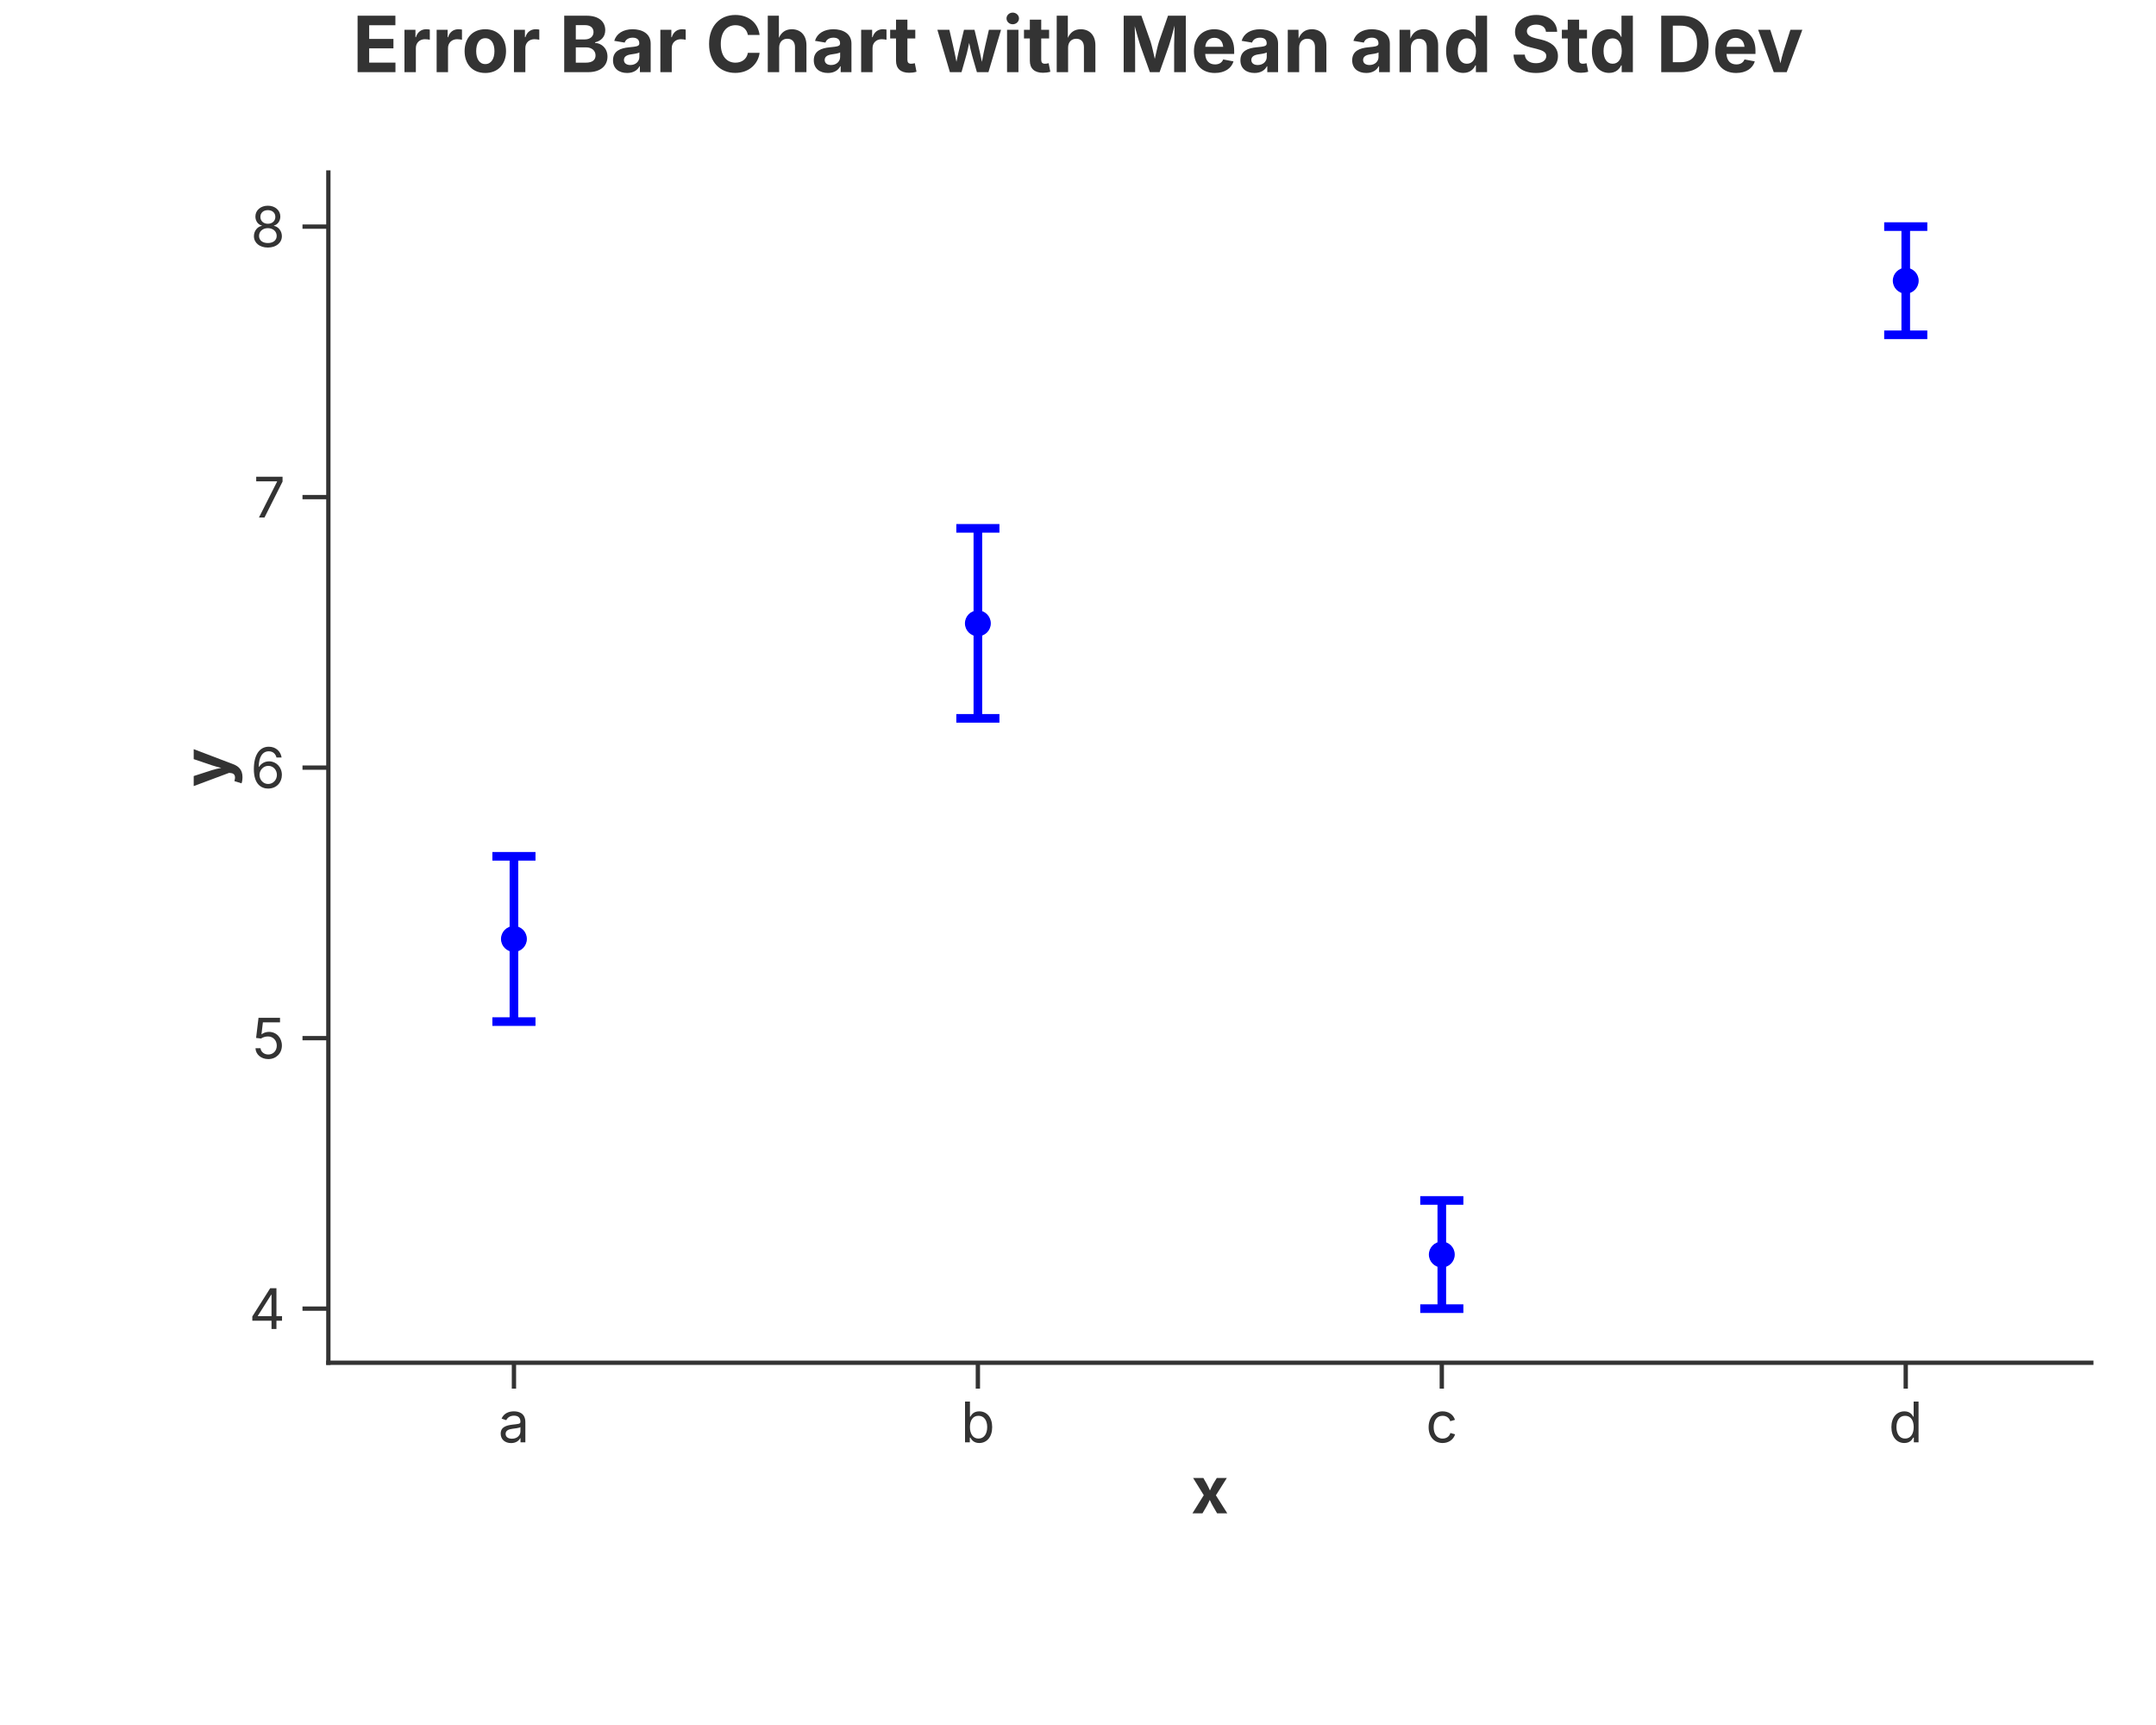
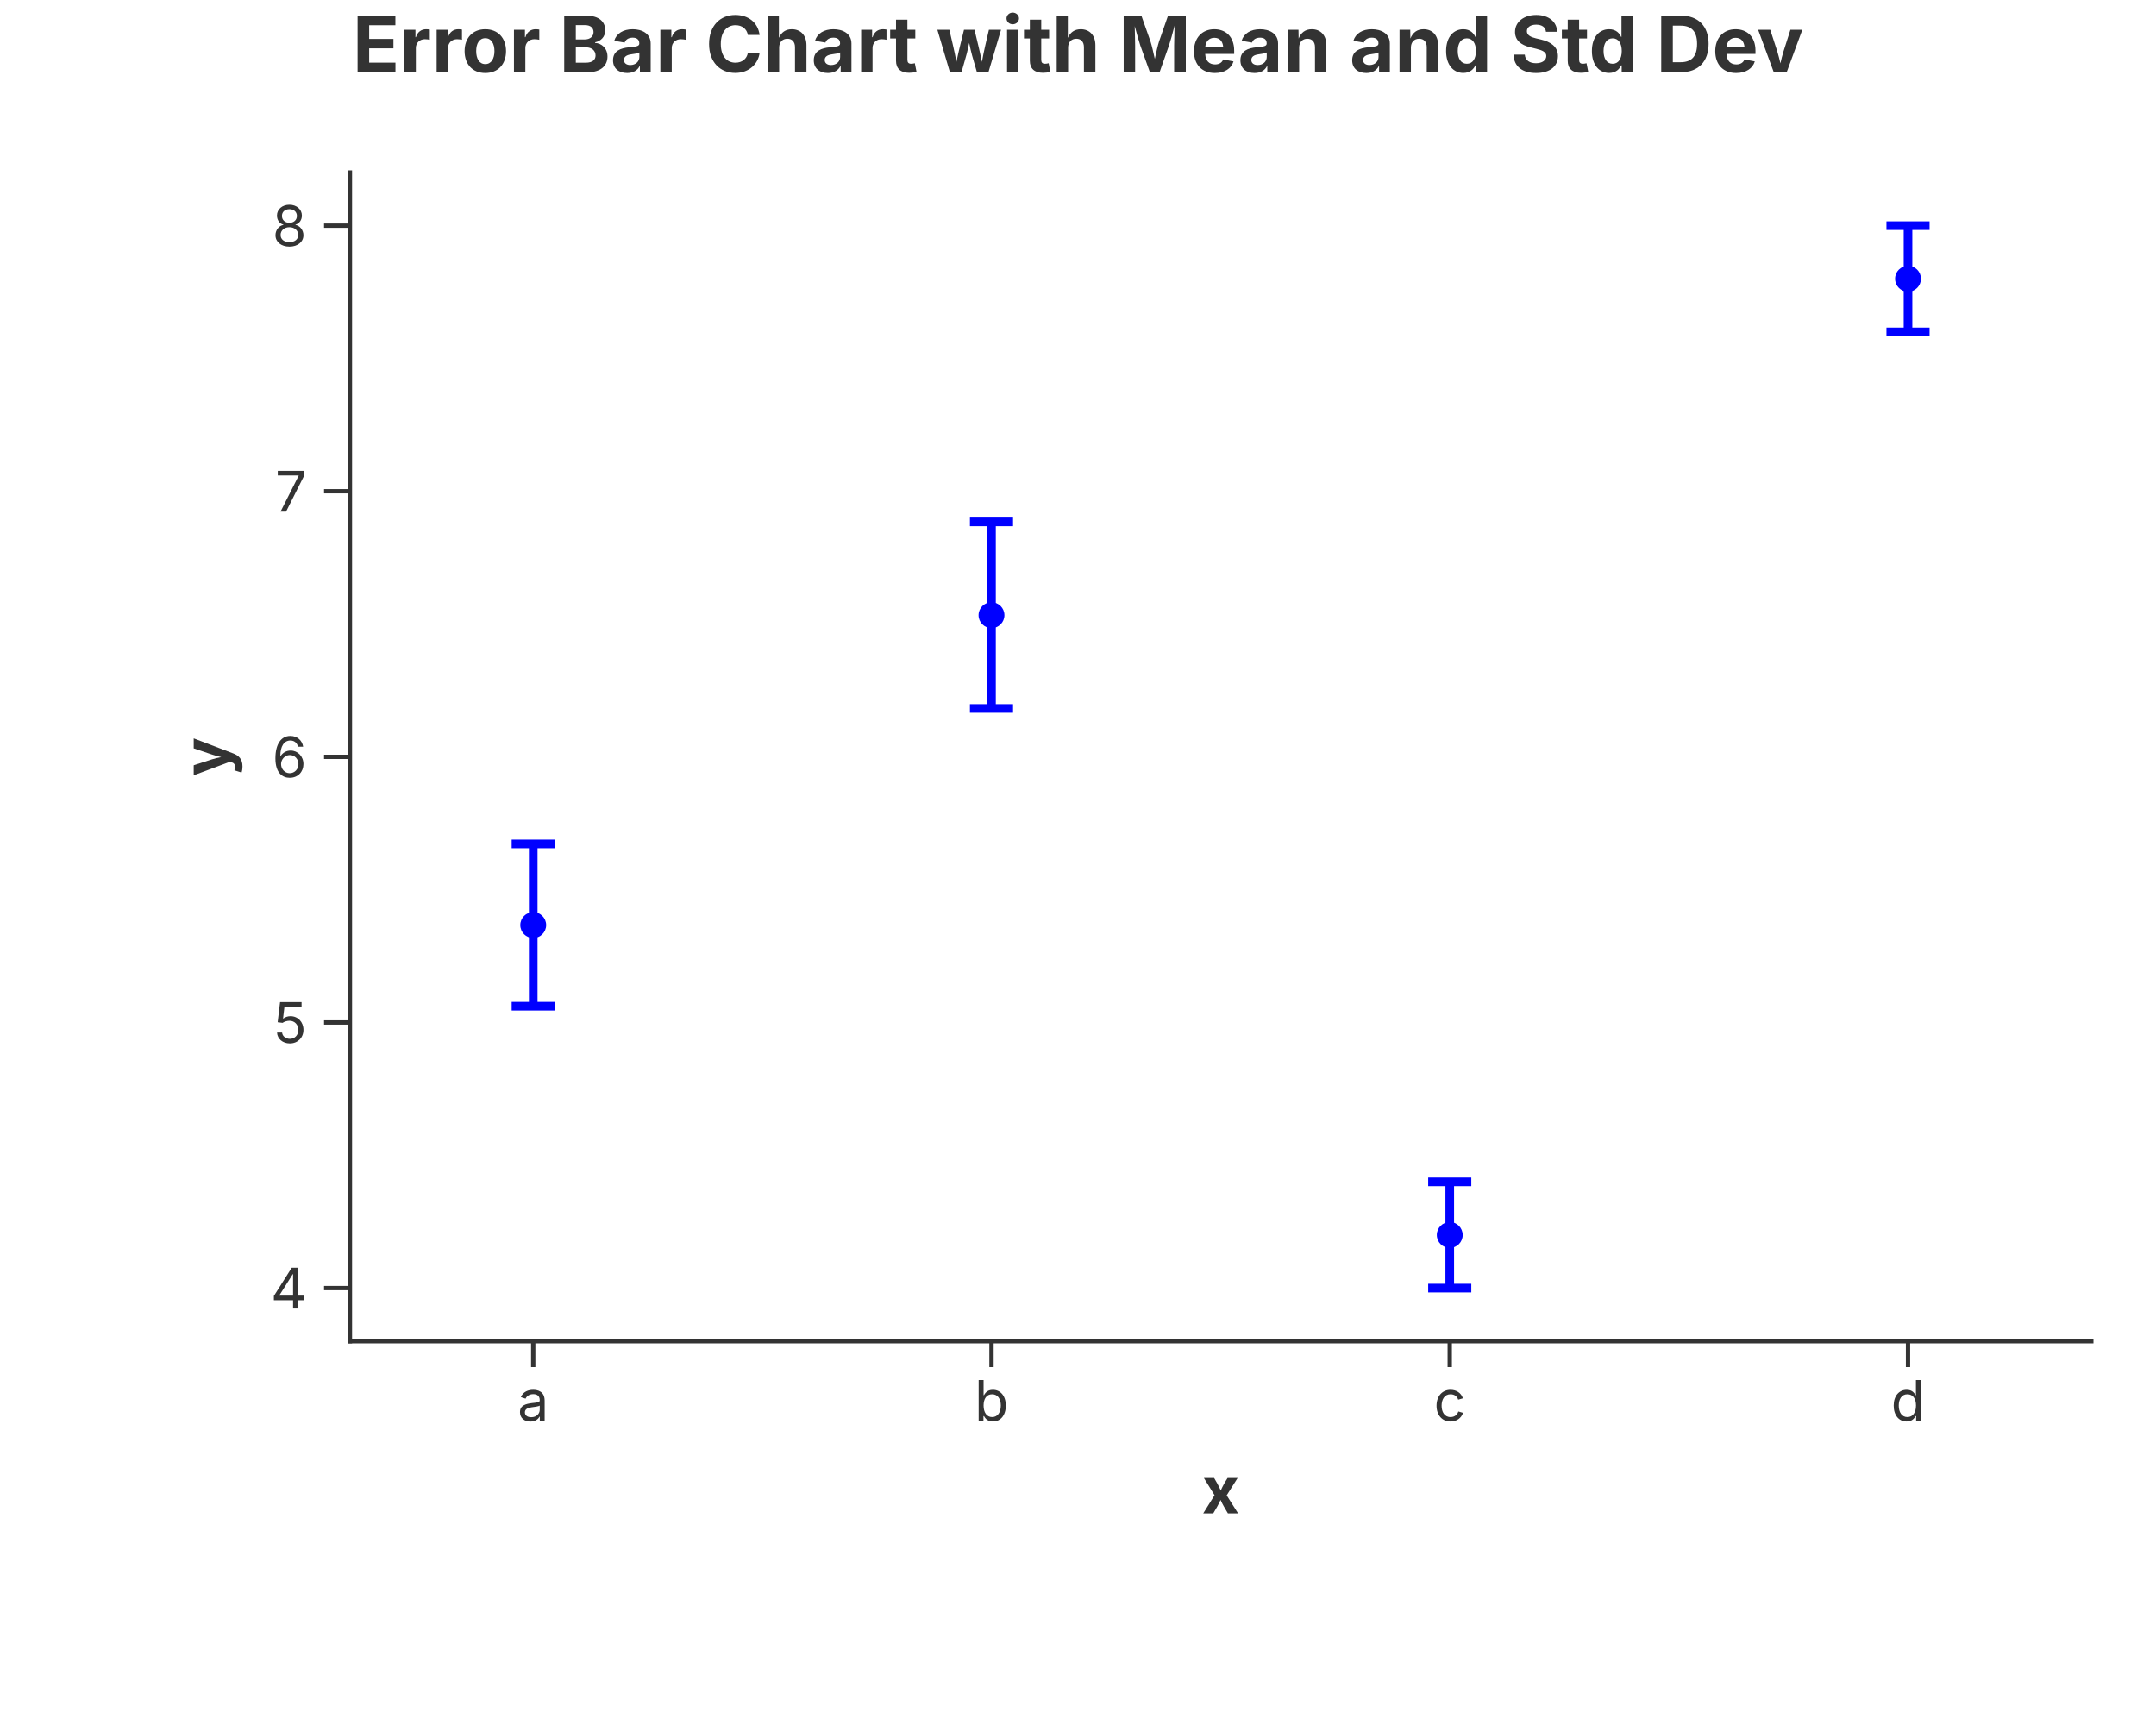
<svg xmlns="http://www.w3.org/2000/svg" width="500" height="400" viewBox="0 0 500 400">
  <rect width="100%" height="100%" fill="rgba(255,255,255,1.000)" />
  <text x="250.00" y="10.00" text-anchor="middle" dominant-baseline="middle" font-family="Inter, -apple-system, BlinkMacSystemFont, 'Segoe UI', Roboto, Helvetica, Arial, 'PingFang SC', 'Microsoft YaHei', Ubuntu, Cantarell, 'Noto Sans', sans-serif" font-size="18" fill="rgba(51,51,51,1.000)" font-weight="bold">Error Bar Chart with Mean and Std Dev</text>
-   <line x1="76.15" y1="316.00" x2="485.00" y2="316.00" stroke="rgba(51,51,51,1.000)" stroke-width="1" stroke-linecap="square" />
-   <line x1="119.19" y1="316.00" x2="119.19" y2="322.00" stroke="rgba(51,51,51,1.000)" stroke-width="1.0" />
-   <text x="119.19" y="325.00" font-size="13" font-family="Inter, -apple-system, BlinkMacSystemFont, 'Segoe UI', Roboto, Helvetica, Arial, 'PingFang SC', 'Microsoft YaHei', Ubuntu, Cantarell, 'Noto Sans', sans-serif" fill="rgba(51,51,51,1.000)" text-anchor="middle" dominant-baseline="hanging">a</text>
-   <line x1="226.78" y1="316.00" x2="226.78" y2="322.00" stroke="rgba(51,51,51,1.000)" stroke-width="1.0" />
-   <text x="226.78" y="325.00" font-size="13" font-family="Inter, -apple-system, BlinkMacSystemFont, 'Segoe UI', Roboto, Helvetica, Arial, 'PingFang SC', 'Microsoft YaHei', Ubuntu, Cantarell, 'Noto Sans', sans-serif" fill="rgba(51,51,51,1.000)" text-anchor="middle" dominant-baseline="hanging">b</text>
-   <line x1="334.37" y1="316.00" x2="334.37" y2="322.00" stroke="rgba(51,51,51,1.000)" stroke-width="1.0" />
-   <text x="334.37" y="325.00" font-size="13" font-family="Inter, -apple-system, BlinkMacSystemFont, 'Segoe UI', Roboto, Helvetica, Arial, 'PingFang SC', 'Microsoft YaHei', Ubuntu, Cantarell, 'Noto Sans', sans-serif" fill="rgba(51,51,51,1.000)" text-anchor="middle" dominant-baseline="hanging">c</text>
-   <line x1="441.96" y1="316.00" x2="441.96" y2="322.00" stroke="rgba(51,51,51,1.000)" stroke-width="1.0" />
-   <text x="441.96" y="325.00" font-size="13" font-family="Inter, -apple-system, BlinkMacSystemFont, 'Segoe UI', Roboto, Helvetica, Arial, 'PingFang SC', 'Microsoft YaHei', Ubuntu, Cantarell, 'Noto Sans', sans-serif" fill="rgba(51,51,51,1.000)" text-anchor="middle" dominant-baseline="hanging">d</text>
-   <text x="280.58" y="340.00" text-anchor="middle" font-size="15" font-family="Inter, -apple-system, BlinkMacSystemFont, 'Segoe UI', Roboto, Helvetica, Arial, 'PingFang SC', 'Microsoft YaHei', Ubuntu, Cantarell, 'Noto Sans', sans-serif" fill="rgba(51,51,51,1.000)" font-weight="bold" dominant-baseline="hanging">x</text>
-   <line x1="76.15" y1="40.00" x2="76.15" y2="316.00" stroke="rgba(51,51,51,1.000)" stroke-width="1" stroke-linecap="square" />
-   <line x1="76.15" y1="303.45" x2="70.15" y2="303.45" stroke="rgba(51,51,51,1.000)" stroke-width="1.0" />
-   <text x="66.15" y="303.45" font-size="13" font-family="Inter, -apple-system, BlinkMacSystemFont, 'Segoe UI', Roboto, Helvetica, Arial, 'PingFang SC', 'Microsoft YaHei', Ubuntu, Cantarell, 'Noto Sans', sans-serif" fill="rgba(51,51,51,1.000)" text-anchor="end" dominant-baseline="central">4</text>
-   <line x1="76.15" y1="240.73" x2="70.15" y2="240.73" stroke="rgba(51,51,51,1.000)" stroke-width="1.0" />
-   <text x="66.15" y="240.73" font-size="13" font-family="Inter, -apple-system, BlinkMacSystemFont, 'Segoe UI', Roboto, Helvetica, Arial, 'PingFang SC', 'Microsoft YaHei', Ubuntu, Cantarell, 'Noto Sans', sans-serif" fill="rgba(51,51,51,1.000)" text-anchor="end" dominant-baseline="central">5</text>
-   <line x1="76.15" y1="178.00" x2="70.15" y2="178.00" stroke="rgba(51,51,51,1.000)" stroke-width="1.0" />
-   <text x="66.15" y="178.00" font-size="13" font-family="Inter, -apple-system, BlinkMacSystemFont, 'Segoe UI', Roboto, Helvetica, Arial, 'PingFang SC', 'Microsoft YaHei', Ubuntu, Cantarell, 'Noto Sans', sans-serif" fill="rgba(51,51,51,1.000)" text-anchor="end" dominant-baseline="central">6</text>
-   <line x1="76.15" y1="115.27" x2="70.15" y2="115.27" stroke="rgba(51,51,51,1.000)" stroke-width="1.0" />
-   <text x="66.15" y="115.27" font-size="13" font-family="Inter, -apple-system, BlinkMacSystemFont, 'Segoe UI', Roboto, Helvetica, Arial, 'PingFang SC', 'Microsoft YaHei', Ubuntu, Cantarell, 'Noto Sans', sans-serif" fill="rgba(51,51,51,1.000)" text-anchor="end" dominant-baseline="central">7</text>
-   <line x1="76.15" y1="52.55" x2="70.15" y2="52.55" stroke="rgba(51,51,51,1.000)" stroke-width="1.0" />
-   <text x="66.15" y="52.55" font-size="13" font-family="Inter, -apple-system, BlinkMacSystemFont, 'Segoe UI', Roboto, Helvetica, Arial, 'PingFang SC', 'Microsoft YaHei', Ubuntu, Cantarell, 'Noto Sans', sans-serif" fill="rgba(51,51,51,1.000)" text-anchor="end" dominant-baseline="central">8</text>
-   <text x="47.50" y="178.00" text-anchor="middle" font-size="15" font-family="Inter, -apple-system, BlinkMacSystemFont, 'Segoe UI', Roboto, Helvetica, Arial, 'PingFang SC', 'Microsoft YaHei', Ubuntu, Cantarell, 'Noto Sans', sans-serif" fill="rgba(51,51,51,1.000)" font-weight="bold" transform="rotate(-90, 47.50, 178.00)" dominant-baseline="middle">y</text>
+   <line x1="81.15" y1="311.00" x2="485.00" y2="311.00" stroke="rgba(51,51,51,1.000)" stroke-width="1" stroke-linecap="square" />
+   <line x1="123.66" y1="311.00" x2="123.66" y2="317.00" stroke="rgba(51,51,51,1.000)" stroke-width="1.0" />
+   <text x="123.66" y="320.00" font-size="13" font-family="Inter, -apple-system, BlinkMacSystemFont, 'Segoe UI', Roboto, Helvetica, Arial, 'PingFang SC', 'Microsoft YaHei', Ubuntu, Cantarell, 'Noto Sans', sans-serif" fill="rgba(51,51,51,1.000)" text-anchor="middle" dominant-baseline="hanging">a</text>
+   <line x1="229.94" y1="311.00" x2="229.94" y2="317.00" stroke="rgba(51,51,51,1.000)" stroke-width="1.0" />
+   <text x="229.94" y="320.00" font-size="13" font-family="Inter, -apple-system, BlinkMacSystemFont, 'Segoe UI', Roboto, Helvetica, Arial, 'PingFang SC', 'Microsoft YaHei', Ubuntu, Cantarell, 'Noto Sans', sans-serif" fill="rgba(51,51,51,1.000)" text-anchor="middle" dominant-baseline="hanging">b</text>
+   <line x1="336.21" y1="311.00" x2="336.21" y2="317.00" stroke="rgba(51,51,51,1.000)" stroke-width="1.0" />
+   <text x="336.21" y="320.00" font-size="13" font-family="Inter, -apple-system, BlinkMacSystemFont, 'Segoe UI', Roboto, Helvetica, Arial, 'PingFang SC', 'Microsoft YaHei', Ubuntu, Cantarell, 'Noto Sans', sans-serif" fill="rgba(51,51,51,1.000)" text-anchor="middle" dominant-baseline="hanging">c</text>
+   <line x1="442.49" y1="311.00" x2="442.49" y2="317.00" stroke="rgba(51,51,51,1.000)" stroke-width="1.0" />
+   <text x="442.49" y="320.00" font-size="13" font-family="Inter, -apple-system, BlinkMacSystemFont, 'Segoe UI', Roboto, Helvetica, Arial, 'PingFang SC', 'Microsoft YaHei', Ubuntu, Cantarell, 'Noto Sans', sans-serif" fill="rgba(51,51,51,1.000)" text-anchor="middle" dominant-baseline="hanging">d</text>
+   <text x="283.08" y="340.00" text-anchor="middle" font-size="15" font-family="Inter, -apple-system, BlinkMacSystemFont, 'Segoe UI', Roboto, Helvetica, Arial, 'PingFang SC', 'Microsoft YaHei', Ubuntu, Cantarell, 'Noto Sans', sans-serif" fill="rgba(51,51,51,1.000)" font-weight="bold" dominant-baseline="hanging">x</text>
+   <line x1="81.15" y1="40.00" x2="81.15" y2="311.00" stroke="rgba(51,51,51,1.000)" stroke-width="1" stroke-linecap="square" />
+   <line x1="81.15" y1="298.68" x2="75.15" y2="298.68" stroke="rgba(51,51,51,1.000)" stroke-width="1.0" />
+   <text x="71.15" y="298.68" font-size="13" font-family="Inter, -apple-system, BlinkMacSystemFont, 'Segoe UI', Roboto, Helvetica, Arial, 'PingFang SC', 'Microsoft YaHei', Ubuntu, Cantarell, 'Noto Sans', sans-serif" fill="rgba(51,51,51,1.000)" text-anchor="end" dominant-baseline="central">4</text>
+   <line x1="81.15" y1="237.09" x2="75.15" y2="237.09" stroke="rgba(51,51,51,1.000)" stroke-width="1.0" />
+   <text x="71.15" y="237.09" font-size="13" font-family="Inter, -apple-system, BlinkMacSystemFont, 'Segoe UI', Roboto, Helvetica, Arial, 'PingFang SC', 'Microsoft YaHei', Ubuntu, Cantarell, 'Noto Sans', sans-serif" fill="rgba(51,51,51,1.000)" text-anchor="end" dominant-baseline="central">5</text>
+   <line x1="81.15" y1="175.50" x2="75.15" y2="175.50" stroke="rgba(51,51,51,1.000)" stroke-width="1.0" />
+   <text x="71.15" y="175.50" font-size="13" font-family="Inter, -apple-system, BlinkMacSystemFont, 'Segoe UI', Roboto, Helvetica, Arial, 'PingFang SC', 'Microsoft YaHei', Ubuntu, Cantarell, 'Noto Sans', sans-serif" fill="rgba(51,51,51,1.000)" text-anchor="end" dominant-baseline="central">6</text>
+   <line x1="81.15" y1="113.91" x2="75.15" y2="113.91" stroke="rgba(51,51,51,1.000)" stroke-width="1.0" />
+   <text x="71.15" y="113.91" font-size="13" font-family="Inter, -apple-system, BlinkMacSystemFont, 'Segoe UI', Roboto, Helvetica, Arial, 'PingFang SC', 'Microsoft YaHei', Ubuntu, Cantarell, 'Noto Sans', sans-serif" fill="rgba(51,51,51,1.000)" text-anchor="end" dominant-baseline="central">7</text>
+   <line x1="81.15" y1="52.32" x2="75.15" y2="52.32" stroke="rgba(51,51,51,1.000)" stroke-width="1.0" />
+   <text x="71.15" y="52.32" font-size="13" font-family="Inter, -apple-system, BlinkMacSystemFont, 'Segoe UI', Roboto, Helvetica, Arial, 'PingFang SC', 'Microsoft YaHei', Ubuntu, Cantarell, 'Noto Sans', sans-serif" fill="rgba(51,51,51,1.000)" text-anchor="end" dominant-baseline="central">8</text>
+   <text x="47.50" y="175.50" text-anchor="middle" font-size="15" font-family="Inter, -apple-system, BlinkMacSystemFont, 'Segoe UI', Roboto, Helvetica, Arial, 'PingFang SC', 'Microsoft YaHei', Ubuntu, Cantarell, 'Noto Sans', sans-serif" fill="rgba(51,51,51,1.000)" font-weight="bold" transform="rotate(-90, 47.50, 175.50)" dominant-baseline="middle">y</text>
  <defs>
    <clipPath id="plot-clip-area">
-       <rect x="76.150" y="40.000" width="408.850" height="276.000" />
+       <rect x="81.150" y="40.000" width="403.850" height="271.000" />
    </clipPath>
  </defs>
-   <line x1="119.187" y1="236.891" x2="119.187" y2="198.564" stroke="rgba(0,0,255,1.000)" stroke-width="2.000" stroke-opacity="1.000" />
-   <line x1="114.187" y1="236.891" x2="124.187" y2="236.891" stroke="rgba(0,0,255,1.000)" stroke-width="2.000" stroke-opacity="1.000" />
-   <line x1="114.187" y1="198.564" x2="124.187" y2="198.564" stroke="rgba(0,0,255,1.000)" stroke-width="2.000" stroke-opacity="1.000" />
-   <circle cx="119.187" cy="217.727" r="3.000" fill="rgba(0,0,255,1.000)" stroke="rgba(0,0,255,1.000)" stroke-width="0.000" fill-opacity="1.000" stroke-opacity="1.000" clip-path="url(#plot-clip-area)" />
-   <line x1="226.779" y1="166.575" x2="226.779" y2="122.516" stroke="rgba(0,0,255,1.000)" stroke-width="2.000" stroke-opacity="1.000" />
-   <line x1="221.779" y1="166.575" x2="231.779" y2="166.575" stroke="rgba(0,0,255,1.000)" stroke-width="2.000" stroke-opacity="1.000" />
-   <line x1="221.779" y1="122.516" x2="231.779" y2="122.516" stroke="rgba(0,0,255,1.000)" stroke-width="2.000" stroke-opacity="1.000" />
-   <circle cx="226.779" cy="144.545" r="3.000" fill="rgba(0,0,255,1.000)" stroke="rgba(0,0,255,1.000)" stroke-width="0.000" fill-opacity="1.000" stroke-opacity="1.000" clip-path="url(#plot-clip-area)" />
-   <line x1="334.371" y1="303.455" x2="334.371" y2="278.364" stroke="rgba(0,0,255,1.000)" stroke-width="2.000" stroke-opacity="1.000" />
-   <line x1="329.371" y1="303.455" x2="339.371" y2="303.455" stroke="rgba(0,0,255,1.000)" stroke-width="2.000" stroke-opacity="1.000" />
-   <line x1="329.371" y1="278.364" x2="339.371" y2="278.364" stroke="rgba(0,0,255,1.000)" stroke-width="2.000" stroke-opacity="1.000" />
-   <circle cx="334.371" cy="290.909" r="3.000" fill="rgba(0,0,255,1.000)" stroke="rgba(0,0,255,1.000)" stroke-width="0.000" fill-opacity="1.000" stroke-opacity="1.000" clip-path="url(#plot-clip-area)" />
-   <line x1="441.963" y1="77.636" x2="441.963" y2="52.545" stroke="rgba(0,0,255,1.000)" stroke-width="2.000" stroke-opacity="1.000" />
-   <line x1="436.963" y1="77.636" x2="446.963" y2="77.636" stroke="rgba(0,0,255,1.000)" stroke-width="2.000" stroke-opacity="1.000" />
-   <line x1="436.963" y1="52.545" x2="446.963" y2="52.545" stroke="rgba(0,0,255,1.000)" stroke-width="2.000" stroke-opacity="1.000" />
-   <circle cx="441.963" cy="65.091" r="3.000" fill="rgba(0,0,255,1.000)" stroke="rgba(0,0,255,1.000)" stroke-width="0.000" fill-opacity="1.000" stroke-opacity="1.000" clip-path="url(#plot-clip-area)" />
+   <line x1="123.661" y1="233.324" x2="123.661" y2="195.691" stroke="rgba(0,0,255,1.000)" stroke-width="2.000" stroke-opacity="1.000" />
+   <line x1="118.661" y1="233.324" x2="128.661" y2="233.324" stroke="rgba(0,0,255,1.000)" stroke-width="2.000" stroke-opacity="1.000" />
+   <line x1="118.661" y1="195.691" x2="128.661" y2="195.691" stroke="rgba(0,0,255,1.000)" stroke-width="2.000" stroke-opacity="1.000" />
+   <circle cx="123.661" cy="214.508" r="3.000" fill="rgba(0,0,255,1.000)" stroke="rgba(0,0,255,1.000)" stroke-width="0.000" fill-opacity="1.000" stroke-opacity="1.000" clip-path="url(#plot-clip-area)" />
+   <line x1="229.937" y1="164.282" x2="229.937" y2="121.021" stroke="rgba(0,0,255,1.000)" stroke-width="2.000" stroke-opacity="1.000" />
+   <line x1="224.937" y1="164.282" x2="234.937" y2="164.282" stroke="rgba(0,0,255,1.000)" stroke-width="2.000" stroke-opacity="1.000" />
+   <line x1="224.937" y1="121.021" x2="234.937" y2="121.021" stroke="rgba(0,0,255,1.000)" stroke-width="2.000" stroke-opacity="1.000" />
+   <circle cx="229.937" cy="142.652" r="3.000" fill="rgba(0,0,255,1.000)" stroke="rgba(0,0,255,1.000)" stroke-width="0.000" fill-opacity="1.000" stroke-opacity="1.000" clip-path="url(#plot-clip-area)" />
+   <line x1="336.213" y1="298.682" x2="336.213" y2="274.045" stroke="rgba(0,0,255,1.000)" stroke-width="2.000" stroke-opacity="1.000" />
+   <line x1="331.213" y1="298.682" x2="341.213" y2="298.682" stroke="rgba(0,0,255,1.000)" stroke-width="2.000" stroke-opacity="1.000" />
+   <line x1="331.213" y1="274.045" x2="341.213" y2="274.045" stroke="rgba(0,0,255,1.000)" stroke-width="2.000" stroke-opacity="1.000" />
+   <circle cx="336.213" cy="286.364" r="3.000" fill="rgba(0,0,255,1.000)" stroke="rgba(0,0,255,1.000)" stroke-width="0.000" fill-opacity="1.000" stroke-opacity="1.000" clip-path="url(#plot-clip-area)" />
+   <line x1="442.489" y1="76.955" x2="442.489" y2="52.318" stroke="rgba(0,0,255,1.000)" stroke-width="2.000" stroke-opacity="1.000" />
+   <line x1="437.489" y1="76.955" x2="447.489" y2="76.955" stroke="rgba(0,0,255,1.000)" stroke-width="2.000" stroke-opacity="1.000" />
+   <line x1="437.489" y1="52.318" x2="447.489" y2="52.318" stroke="rgba(0,0,255,1.000)" stroke-width="2.000" stroke-opacity="1.000" />
+   <circle cx="442.489" cy="64.636" r="3.000" fill="rgba(0,0,255,1.000)" stroke="rgba(0,0,255,1.000)" stroke-width="0.000" fill-opacity="1.000" stroke-opacity="1.000" clip-path="url(#plot-clip-area)" />
</svg>
